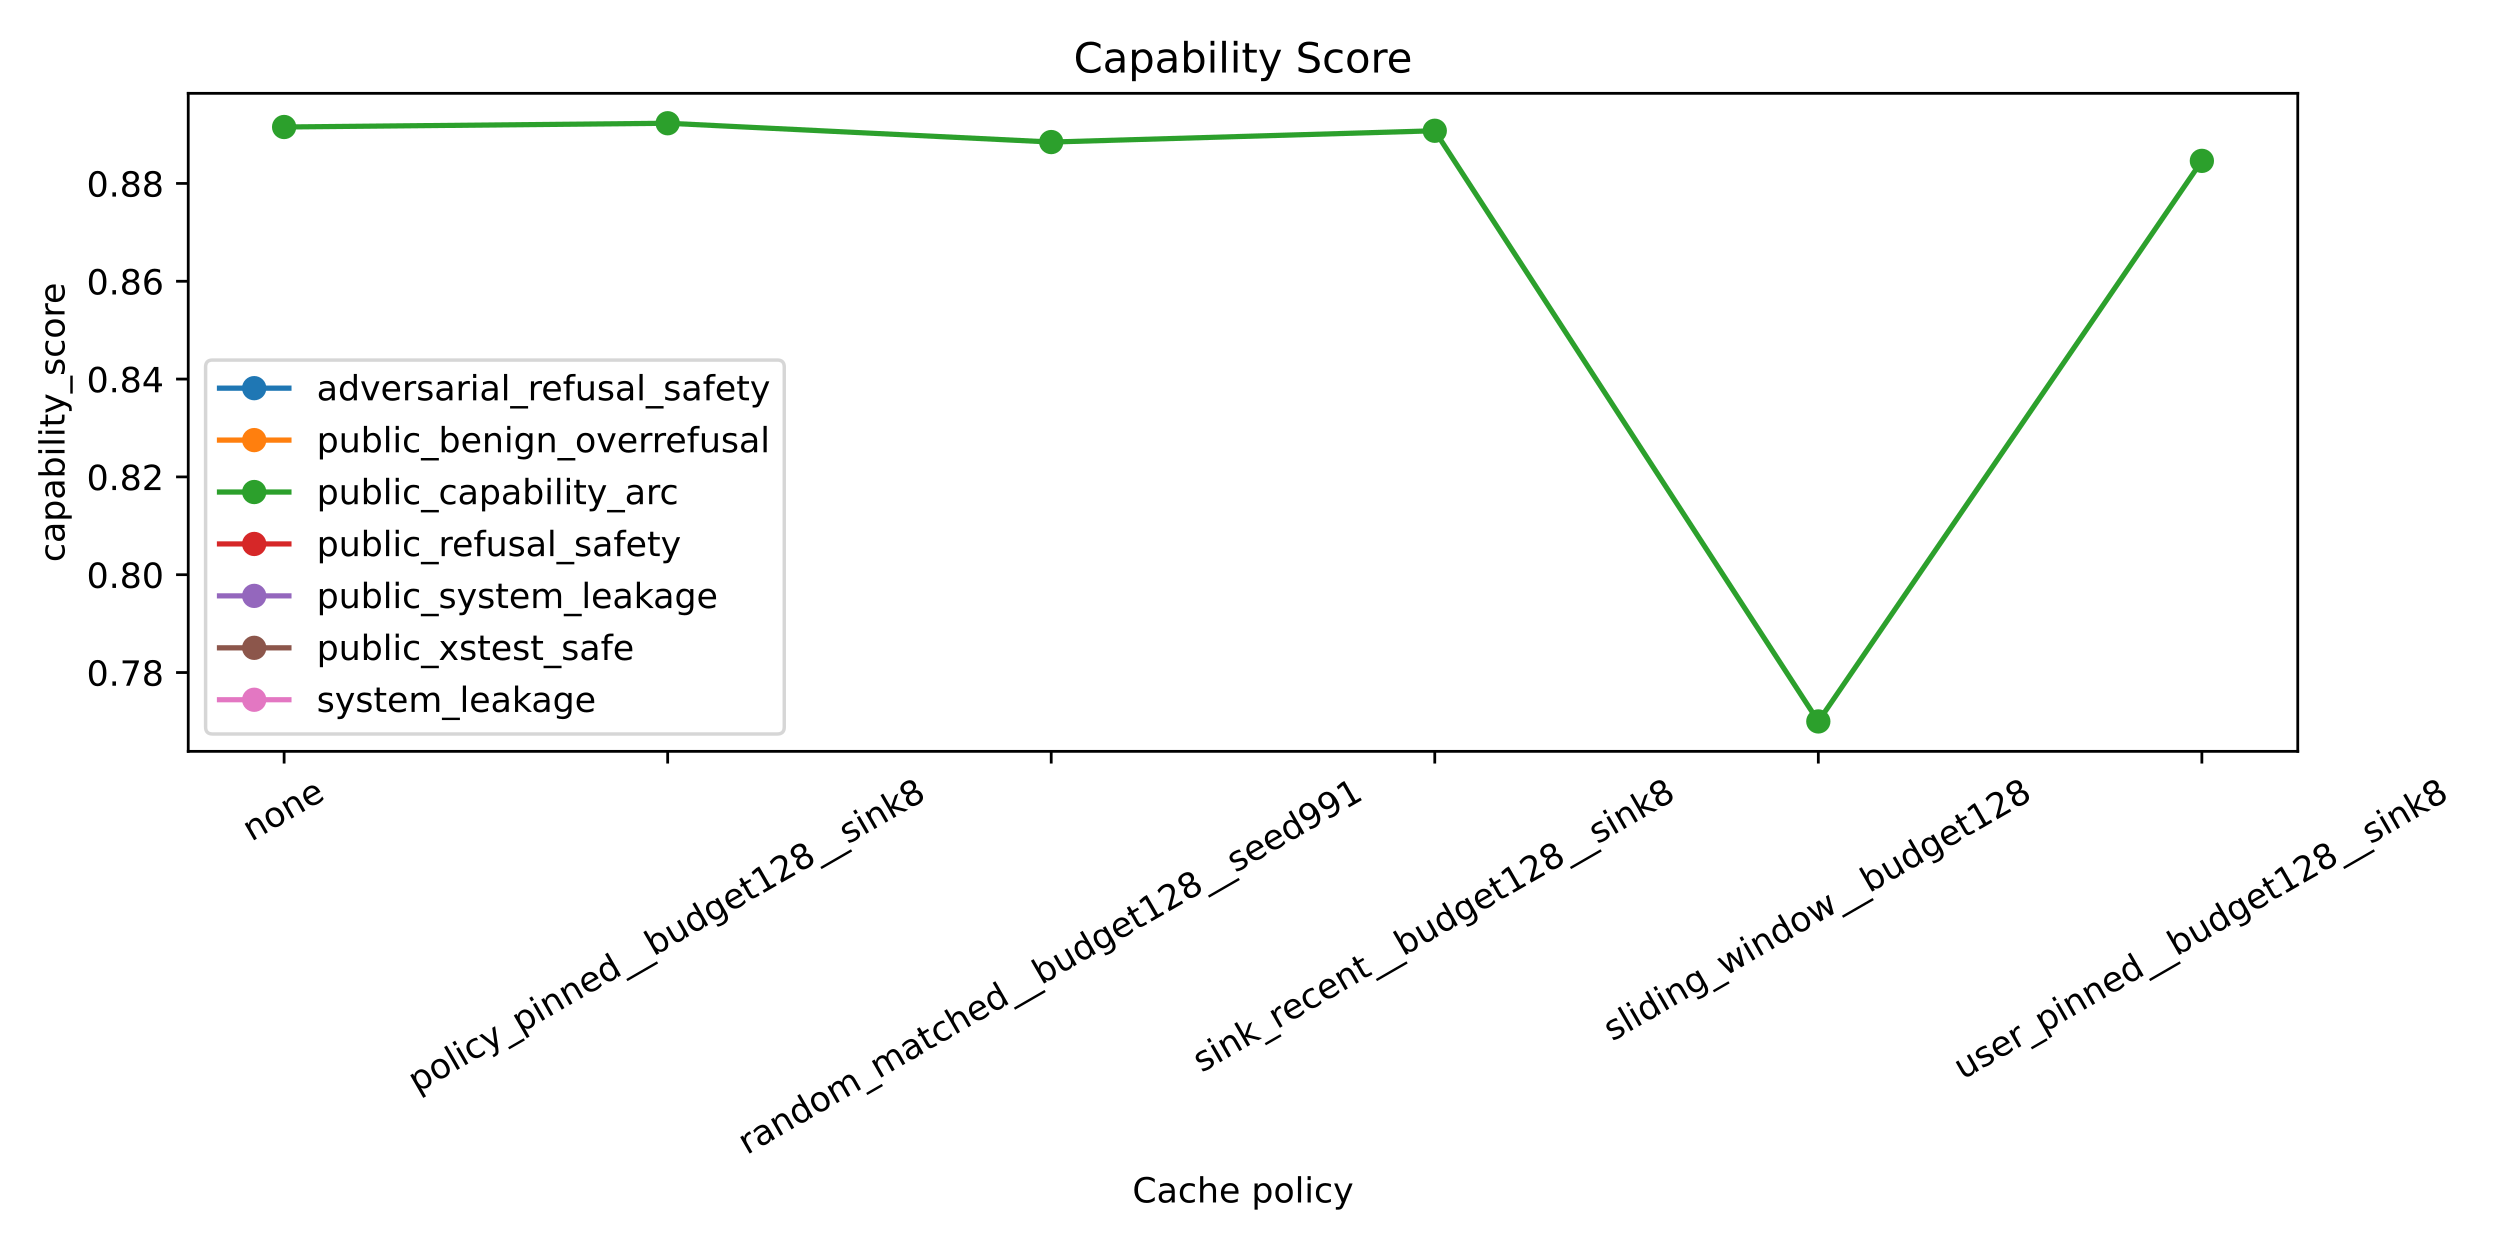
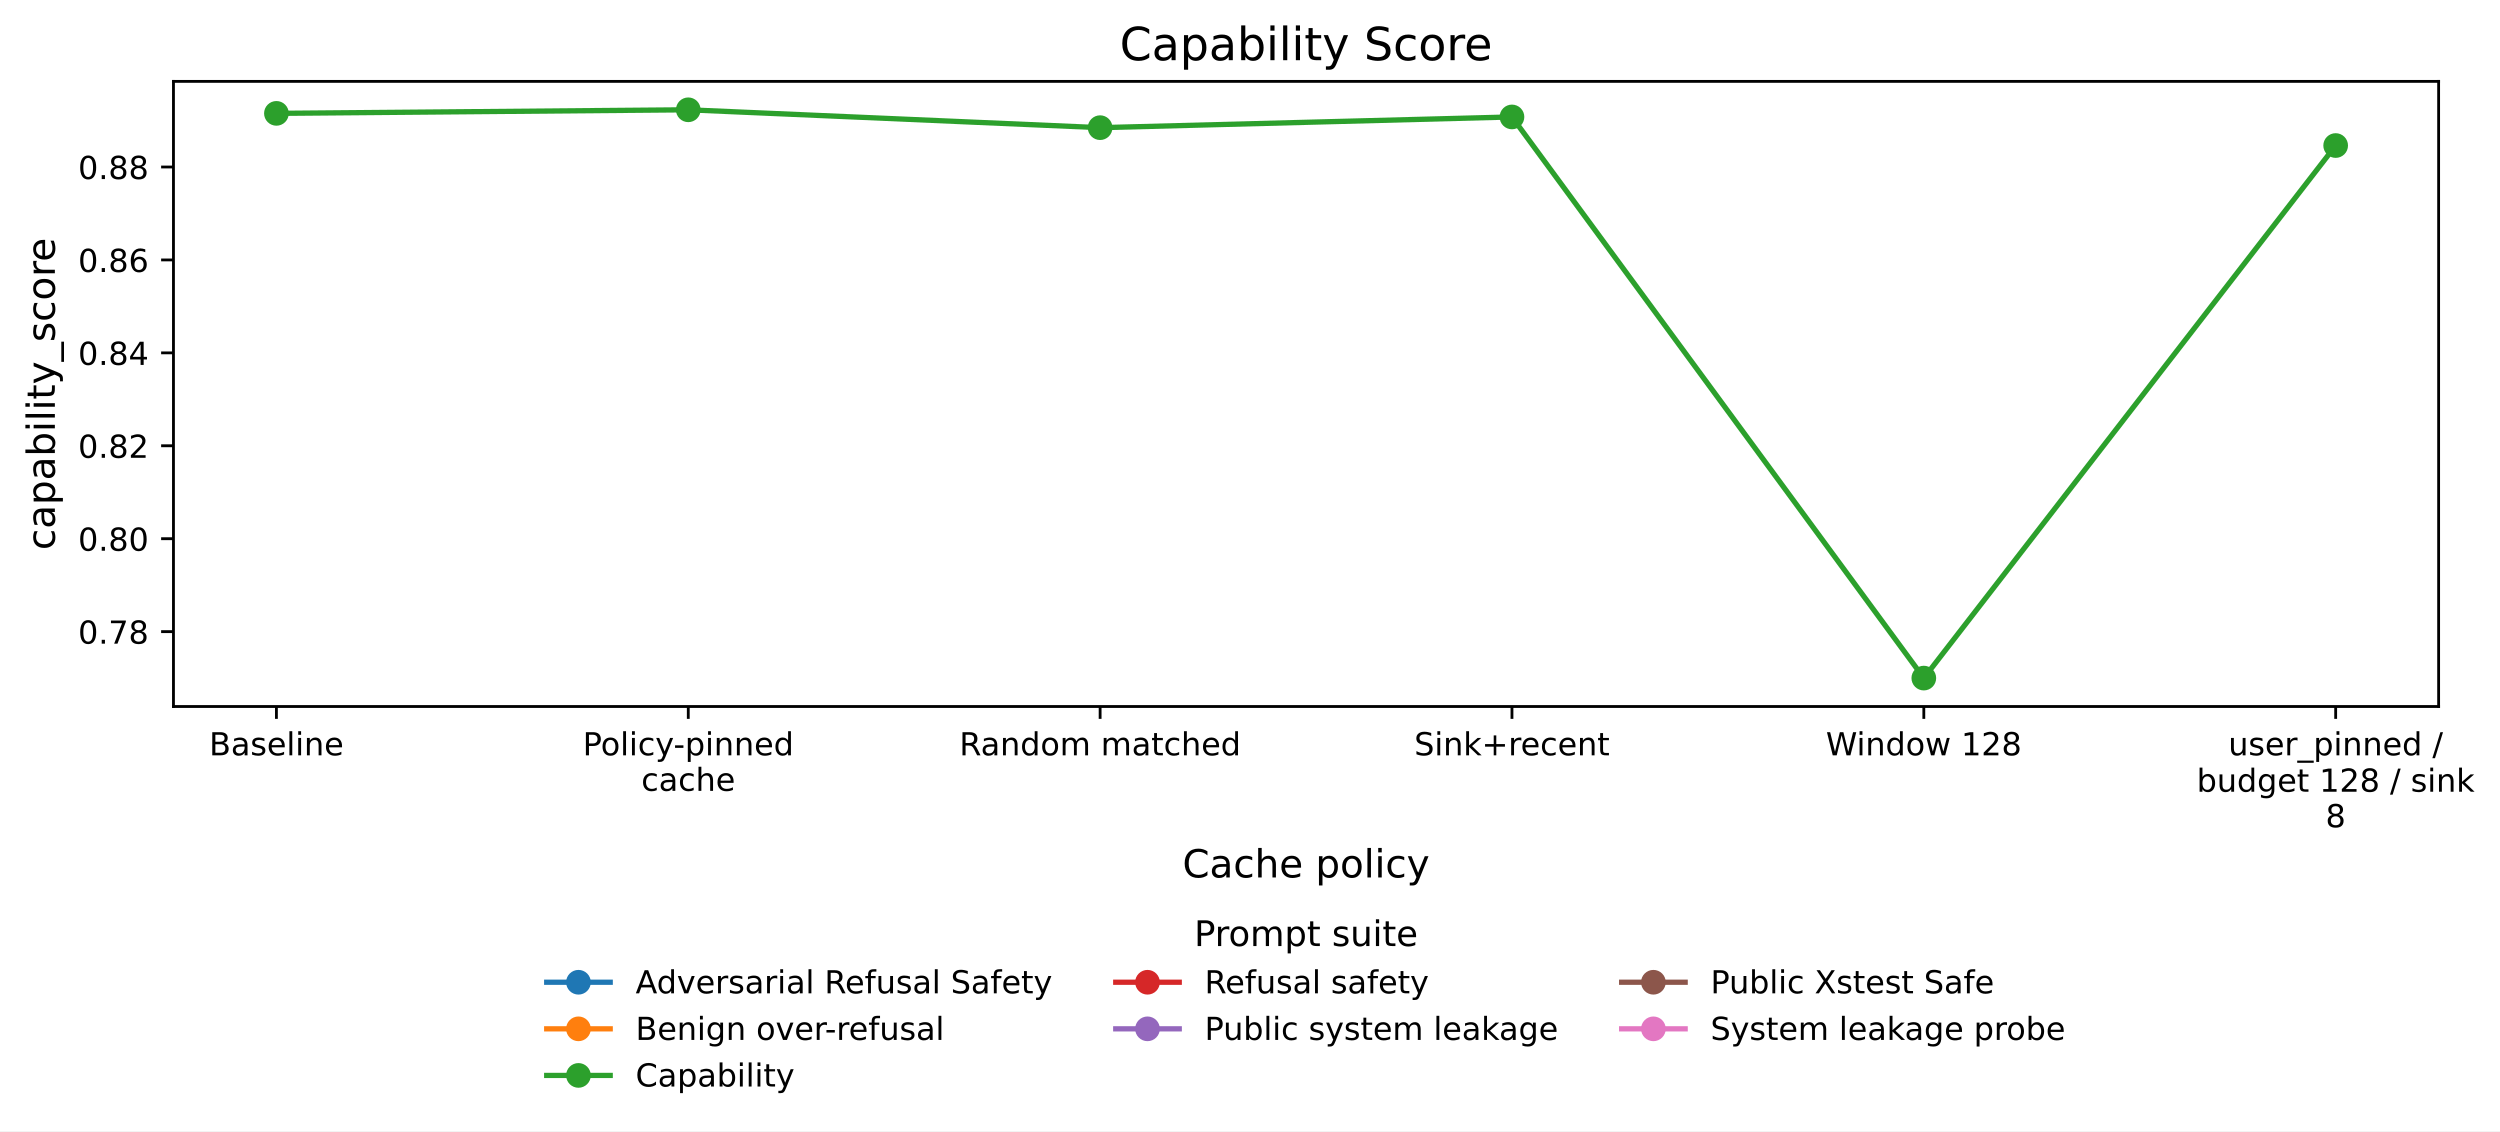
- <svg xmlns="http://www.w3.org/2000/svg" xmlns:xlink="http://www.w3.org/1999/xlink" width="720pt" height="360pt" viewBox="0 0 720 360" version="1.1">
+ <svg xmlns="http://www.w3.org/2000/svg" xmlns:xlink="http://www.w3.org/1999/xlink" width="708.957pt" height="320.791pt" viewBox="0 0 708.957 320.791" version="1.1">
  <defs>
    <style type="text/css">*{stroke-linejoin: round; stroke-linecap: butt}</style>
  </defs>
  <g id="figure_1">
    <g id="patch_1">
-       <path d="M 0 360  L 720 360  L 720 0  L 0 0  z " style="fill: #ffffff" />
+       <path d="M 0 320.791  L 708.957 320.791  L 708.957 0  L 0 0  z " style="fill: #ffffff" />
    </g>
    <g id="axes_1">
      <g id="patch_2">
-         <path d="M 54.211 216.388  L 661.753 216.388  L 661.753 26.88  L 54.211 26.88  z " style="fill: #ffffff" />
+         <path d="M 49.191 200.354  L 691.552 200.354  L 691.552 23.078  L 49.191 23.078  z " style="fill: #ffffff" />
      </g>
      <g id="matplotlib.axis_1">
        <g id="xtick_1">
          <g id="line2d_1">
            <defs>
              <path id="m38d877001b" d="M 0 0  L 0 3.5  " style="stroke: #000000; stroke-width: 0.8" />
            </defs>
            <g>
-               <use xlink:href="#m38d877001b" x="81.827" y="216.388" style="stroke: #000000; stroke-width: 0.8" />
+               <use xlink:href="#m38d877001b" x="78.389" y="200.354" style="stroke: #000000; stroke-width: 0.8" />
            </g>
          </g>
          <g id="text_1">
-             <text style="font-size: 10px; font-family: 'DejaVu Sans', 'Bitstream Vera Sans', 'Computer Modern Sans Serif', 'Lucida Grande', 'Verdana', 'Geneva', 'Lucid', 'Arial', 'Helvetica', 'Avant Garde', sans-serif" transform="translate(72.40417 242.4417) rotate(-30)">none</text>
+             <text style="font-size: 9px; font-family: 'DejaVu Sans', 'Bitstream Vera Sans', 'Computer Modern Sans Serif', 'Lucida Grande', 'Verdana', 'Geneva', 'Lucid', 'Arial', 'Helvetica', 'Avant Garde', sans-serif; text-anchor: middle" x="78.389" y="214.193" transform="rotate(-0 78.38917 214.1926)">Baseline</text>
          </g>
        </g>
        <g id="xtick_2">
          <g id="line2d_2">
            <g>
-               <use xlink:href="#m38d877001b" x="192.289" y="216.388" style="stroke: #000000; stroke-width: 0.8" />
+               <use xlink:href="#m38d877001b" x="195.182" y="200.354" style="stroke: #000000; stroke-width: 0.8" />
            </g>
          </g>
          <g id="text_2">
-             <text style="font-size: 10px; font-family: 'DejaVu Sans', 'Bitstream Vera Sans', 'Computer Modern Sans Serif', 'Lucida Grande', 'Verdana', 'Geneva', 'Lucid', 'Arial', 'Helvetica', 'Avant Garde', sans-serif" transform="translate(120.0885 314.851) rotate(-30)">policy_pinned__budget128__sink8</text>
+             <text style="font-size: 9px; font-family: 'DejaVu Sans', 'Bitstream Vera Sans', 'Computer Modern Sans Serif', 'Lucida Grande', 'Verdana', 'Geneva', 'Lucid', 'Arial', 'Helvetica', 'Avant Garde', sans-serif" transform="translate(165.2592 214.1926)">Policy-pinned</text>
+             <text style="font-size: 9px; font-family: 'DejaVu Sans', 'Bitstream Vera Sans', 'Computer Modern Sans Serif', 'Lucida Grande', 'Verdana', 'Geneva', 'Lucid', 'Arial', 'Helvetica', 'Avant Garde', sans-serif" transform="translate(181.8551 224.2706)">cache</text>
          </g>
        </g>
        <g id="xtick_3">
          <g id="line2d_3">
            <g>
-               <use xlink:href="#m38d877001b" x="302.751" y="216.388" style="stroke: #000000; stroke-width: 0.8" />
+               <use xlink:href="#m38d877001b" x="311.975" y="200.354" style="stroke: #000000; stroke-width: 0.8" />
            </g>
          </g>
          <g id="text_3">
-             <text style="font-size: 10px; font-family: 'DejaVu Sans', 'Bitstream Vera Sans', 'Computer Modern Sans Serif', 'Lucida Grande', 'Verdana', 'Geneva', 'Lucid', 'Arial', 'Helvetica', 'Avant Garde', sans-serif" transform="translate(215.1178 332.6713) rotate(-30)">random_matched__budget128__seed991</text>
+             <text style="font-size: 9px; font-family: 'DejaVu Sans', 'Bitstream Vera Sans', 'Computer Modern Sans Serif', 'Lucida Grande', 'Verdana', 'Geneva', 'Lucid', 'Arial', 'Helvetica', 'Avant Garde', sans-serif; text-anchor: middle" x="311.975" y="214.193" transform="rotate(-0 311.975 214.1926)">Random matched</text>
          </g>
        </g>
        <g id="xtick_4">
          <g id="line2d_4">
            <g>
-               <use xlink:href="#m38d877001b" x="413.213" y="216.388" style="stroke: #000000; stroke-width: 0.8" />
+               <use xlink:href="#m38d877001b" x="428.768" y="200.354" style="stroke: #000000; stroke-width: 0.8" />
            </g>
          </g>
          <g id="text_4">
-             <text style="font-size: 10px; font-family: 'DejaVu Sans', 'Bitstream Vera Sans', 'Computer Modern Sans Serif', 'Lucida Grande', 'Verdana', 'Geneva', 'Lucid', 'Arial', 'Helvetica', 'Avant Garde', sans-serif" transform="translate(346.0703 309.0112) rotate(-30)">sink_recent__budget128__sink8</text>
+             <text style="font-size: 9px; font-family: 'DejaVu Sans', 'Bitstream Vera Sans', 'Computer Modern Sans Serif', 'Lucida Grande', 'Verdana', 'Geneva', 'Lucid', 'Arial', 'Helvetica', 'Avant Garde', sans-serif; text-anchor: middle" x="428.768" y="214.193" transform="rotate(-0 428.768 214.1926)">Sink+recent</text>
          </g>
        </g>
        <g id="xtick_5">
          <g id="line2d_5">
            <g>
-               <use xlink:href="#m38d877001b" x="523.676" y="216.388" style="stroke: #000000; stroke-width: 0.8" />
+               <use xlink:href="#m38d877001b" x="545.561" y="200.354" style="stroke: #000000; stroke-width: 0.8" />
            </g>
          </g>
          <g id="text_5">
-             <text style="font-size: 10px; font-family: 'DejaVu Sans', 'Bitstream Vera Sans', 'Computer Modern Sans Serif', 'Lucida Grande', 'Verdana', 'Geneva', 'Lucid', 'Arial', 'Helvetica', 'Avant Garde', sans-serif" transform="translate(464.3376 299.9987) rotate(-30)">sliding_window__budget128</text>
+             <text style="font-size: 9px; font-family: 'DejaVu Sans', 'Bitstream Vera Sans', 'Computer Modern Sans Serif', 'Lucida Grande', 'Verdana', 'Geneva', 'Lucid', 'Arial', 'Helvetica', 'Avant Garde', sans-serif; text-anchor: middle" x="545.561" y="214.193" transform="rotate(-0 545.5609 214.1926)">Window 128</text>
          </g>
        </g>
        <g id="xtick_6">
          <g id="line2d_6">
            <g>
-               <use xlink:href="#m38d877001b" x="634.138" y="216.388" style="stroke: #000000; stroke-width: 0.8" />
+               <use xlink:href="#m38d877001b" x="662.354" y="200.354" style="stroke: #000000; stroke-width: 0.8" />
            </g>
          </g>
          <g id="text_6">
-             <text style="font-size: 10px; font-family: 'DejaVu Sans', 'Bitstream Vera Sans', 'Computer Modern Sans Serif', 'Lucida Grande', 'Verdana', 'Geneva', 'Lucid', 'Arial', 'Helvetica', 'Avant Garde', sans-serif" transform="translate(565.241 311.0362) rotate(-30)">user_pinned__budget128__sink8</text>
+             <text style="font-size: 9px; font-family: 'DejaVu Sans', 'Bitstream Vera Sans', 'Computer Modern Sans Serif', 'Lucida Grande', 'Verdana', 'Geneva', 'Lucid', 'Arial', 'Helvetica', 'Avant Garde', sans-serif" transform="translate(631.9064 214.1926)">user_pinned /</text>
+             <text style="font-size: 9px; font-family: 'DejaVu Sans', 'Bitstream Vera Sans', 'Computer Modern Sans Serif', 'Lucida Grande', 'Verdana', 'Geneva', 'Lucid', 'Arial', 'Helvetica', 'Avant Garde', sans-serif" transform="translate(622.9507 224.5209)">budget 128 / sink</text>
+             <text style="font-size: 9px; font-family: 'DejaVu Sans', 'Bitstream Vera Sans', 'Computer Modern Sans Serif', 'Lucida Grande', 'Verdana', 'Geneva', 'Lucid', 'Arial', 'Helvetica', 'Avant Garde', sans-serif" transform="translate(659.4907 234.5989)">8</text>
          </g>
        </g>
        <g id="text_7">
-           <text style="font-size: 10px; font-family: 'DejaVu Sans', 'Bitstream Vera Sans', 'Computer Modern Sans Serif', 'Lucida Grande', 'Verdana', 'Geneva', 'Lucid', 'Arial', 'Helvetica', 'Avant Garde', sans-serif; text-anchor: middle" x="357.982" y="346.312" transform="rotate(-0 357.9823 346.3117)">Cache policy</text>
+           <text style="font-size: 11px; font-family: 'DejaVu Sans', 'Bitstream Vera Sans', 'Computer Modern Sans Serif', 'Lucida Grande', 'Verdana', 'Geneva', 'Lucid', 'Arial', 'Helvetica', 'Avant Garde', sans-serif; text-anchor: middle" x="370.372" y="248.829" transform="rotate(-0 370.3715 248.8289)">Cache policy</text>
        </g>
      </g>
      <g id="matplotlib.axis_2">
        <g id="ytick_1">
          <g id="line2d_7">
            <defs>
              <path id="m44a9518ae2" d="M 0 0  L -3.5 0  " style="stroke: #000000; stroke-width: 0.8" />
            </defs>
            <g>
-               <use xlink:href="#m44a9518ae2" x="54.211" y="193.688" style="stroke: #000000; stroke-width: 0.8" />
+               <use xlink:href="#m44a9518ae2" x="49.191" y="179.119" style="stroke: #000000; stroke-width: 0.8" />
            </g>
          </g>
          <g id="text_8">
-             <text style="font-size: 10px; font-family: 'DejaVu Sans', 'Bitstream Vera Sans', 'Computer Modern Sans Serif', 'Lucida Grande', 'Verdana', 'Geneva', 'Lucid', 'Arial', 'Helvetica', 'Avant Garde', sans-serif; text-anchor: end" x="47.211" y="197.487" transform="rotate(-0 47.21125 197.4872)">0.78</text>
+             <text style="font-size: 9px; font-family: 'DejaVu Sans', 'Bitstream Vera Sans', 'Computer Modern Sans Serif', 'Lucida Grande', 'Verdana', 'Geneva', 'Lucid', 'Arial', 'Helvetica', 'Avant Garde', sans-serif; text-anchor: end" x="42.191" y="182.539" transform="rotate(-0 42.19094 182.5387)">0.78</text>
          </g>
        </g>
        <g id="ytick_2">
          <g id="line2d_8">
            <g>
-               <use xlink:href="#m44a9518ae2" x="54.211" y="165.516" style="stroke: #000000; stroke-width: 0.8" />
+               <use xlink:href="#m44a9518ae2" x="49.191" y="152.766" style="stroke: #000000; stroke-width: 0.8" />
            </g>
          </g>
          <g id="text_9">
-             <text style="font-size: 10px; font-family: 'DejaVu Sans', 'Bitstream Vera Sans', 'Computer Modern Sans Serif', 'Lucida Grande', 'Verdana', 'Geneva', 'Lucid', 'Arial', 'Helvetica', 'Avant Garde', sans-serif; text-anchor: end" x="47.211" y="169.316" transform="rotate(-0 47.21125 169.3157)">0.80</text>
+             <text style="font-size: 9px; font-family: 'DejaVu Sans', 'Bitstream Vera Sans', 'Computer Modern Sans Serif', 'Lucida Grande', 'Verdana', 'Geneva', 'Lucid', 'Arial', 'Helvetica', 'Avant Garde', sans-serif; text-anchor: end" x="42.191" y="156.185" transform="rotate(-0 42.19094 156.1855)">0.80</text>
          </g>
        </g>
        <g id="ytick_3">
          <g id="line2d_9">
            <g>
-               <use xlink:href="#m44a9518ae2" x="54.211" y="137.345" style="stroke: #000000; stroke-width: 0.8" />
+               <use xlink:href="#m44a9518ae2" x="49.191" y="126.413" style="stroke: #000000; stroke-width: 0.8" />
            </g>
          </g>
          <g id="text_10">
-             <text style="font-size: 10px; font-family: 'DejaVu Sans', 'Bitstream Vera Sans', 'Computer Modern Sans Serif', 'Lucida Grande', 'Verdana', 'Geneva', 'Lucid', 'Arial', 'Helvetica', 'Avant Garde', sans-serif; text-anchor: end" x="47.211" y="141.144" transform="rotate(-0 47.21125 141.1442)">0.82</text>
+             <text style="font-size: 9px; font-family: 'DejaVu Sans', 'Bitstream Vera Sans', 'Computer Modern Sans Serif', 'Lucida Grande', 'Verdana', 'Geneva', 'Lucid', 'Arial', 'Helvetica', 'Avant Garde', sans-serif; text-anchor: end" x="42.191" y="129.832" transform="rotate(-0 42.19094 129.8322)">0.82</text>
          </g>
        </g>
        <g id="ytick_4">
          <g id="line2d_10">
            <g>
-               <use xlink:href="#m44a9518ae2" x="54.211" y="109.173" style="stroke: #000000; stroke-width: 0.8" />
+               <use xlink:href="#m44a9518ae2" x="49.191" y="100.06" style="stroke: #000000; stroke-width: 0.8" />
            </g>
          </g>
          <g id="text_11">
-             <text style="font-size: 10px; font-family: 'DejaVu Sans', 'Bitstream Vera Sans', 'Computer Modern Sans Serif', 'Lucida Grande', 'Verdana', 'Geneva', 'Lucid', 'Arial', 'Helvetica', 'Avant Garde', sans-serif; text-anchor: end" x="47.211" y="112.973" transform="rotate(-0 47.21125 112.9726)">0.84</text>
+             <text style="font-size: 9px; font-family: 'DejaVu Sans', 'Bitstream Vera Sans', 'Computer Modern Sans Serif', 'Lucida Grande', 'Verdana', 'Geneva', 'Lucid', 'Arial', 'Helvetica', 'Avant Garde', sans-serif; text-anchor: end" x="42.191" y="103.479" transform="rotate(-0 42.19094 103.479)">0.84</text>
          </g>
        </g>
        <g id="ytick_5">
          <g id="line2d_11">
            <g>
-               <use xlink:href="#m44a9518ae2" x="54.211" y="81.002" style="stroke: #000000; stroke-width: 0.8" />
+               <use xlink:href="#m44a9518ae2" x="49.191" y="73.707" style="stroke: #000000; stroke-width: 0.8" />
            </g>
          </g>
          <g id="text_12">
-             <text style="font-size: 10px; font-family: 'DejaVu Sans', 'Bitstream Vera Sans', 'Computer Modern Sans Serif', 'Lucida Grande', 'Verdana', 'Geneva', 'Lucid', 'Arial', 'Helvetica', 'Avant Garde', sans-serif; text-anchor: end" x="47.211" y="84.801" transform="rotate(-0 47.21125 84.80108)">0.86</text>
+             <text style="font-size: 9px; font-family: 'DejaVu Sans', 'Bitstream Vera Sans', 'Computer Modern Sans Serif', 'Lucida Grande', 'Verdana', 'Geneva', 'Lucid', 'Arial', 'Helvetica', 'Avant Garde', sans-serif; text-anchor: end" x="42.191" y="77.126" transform="rotate(-0 42.19094 77.12583)">0.86</text>
          </g>
        </g>
        <g id="ytick_6">
          <g id="line2d_12">
            <g>
-               <use xlink:href="#m44a9518ae2" x="54.211" y="52.83" style="stroke: #000000; stroke-width: 0.8" />
+               <use xlink:href="#m44a9518ae2" x="49.191" y="47.353" style="stroke: #000000; stroke-width: 0.8" />
            </g>
          </g>
          <g id="text_13">
-             <text style="font-size: 10px; font-family: 'DejaVu Sans', 'Bitstream Vera Sans', 'Computer Modern Sans Serif', 'Lucida Grande', 'Verdana', 'Geneva', 'Lucid', 'Arial', 'Helvetica', 'Avant Garde', sans-serif; text-anchor: end" x="47.211" y="56.63" transform="rotate(-0 47.21125 56.62954)">0.88</text>
+             <text style="font-size: 9px; font-family: 'DejaVu Sans', 'Bitstream Vera Sans', 'Computer Modern Sans Serif', 'Lucida Grande', 'Verdana', 'Geneva', 'Lucid', 'Arial', 'Helvetica', 'Avant Garde', sans-serif; text-anchor: end" x="42.191" y="50.773" transform="rotate(-0 42.19094 50.77262)">0.88</text>
          </g>
        </g>
        <g id="text_14">
-           <text style="font-size: 10px; font-family: 'DejaVu Sans', 'Bitstream Vera Sans', 'Computer Modern Sans Serif', 'Lucida Grande', 'Verdana', 'Geneva', 'Lucid', 'Arial', 'Helvetica', 'Avant Garde', sans-serif; text-anchor: middle" x="18.588" y="121.634" transform="rotate(-90 18.58781 121.6339)">capability_score</text>
+           <text style="font-size: 11px; font-family: 'DejaVu Sans', 'Bitstream Vera Sans', 'Computer Modern Sans Serif', 'Lucida Grande', 'Verdana', 'Geneva', 'Lucid', 'Arial', 'Helvetica', 'Avant Garde', sans-serif; text-anchor: middle" x="15.558" y="111.716" transform="rotate(-90 15.55828 111.716)">capability_score</text>
        </g>
      </g>
      <g id="line2d_13">
-         <path clip-path="url(#pfd77d5f810)" style="fill: none; stroke: #1f77b4; stroke-width: 1.5; stroke-linecap: square" />
+         <path clip-path="url(#pa22aec2a32)" style="fill: none; stroke: #1f77b4; stroke-width: 1.5; stroke-linecap: square" />
        <defs>
          <path id="md8c5305bad" d="M 0 3  C 0.796 3 1.559 2.684 2.121 2.121  C 2.684 1.559 3 0.796 3 0  C 3 -0.796 2.684 -1.559 2.121 -2.121  C 1.559 -2.684 0.796 -3 0 -3  C -0.796 -3 -1.559 -2.684 -2.121 -2.121  C -2.684 -1.559 -3 -0.796 -3 0  C -3 0.796 -2.684 1.559 -2.121 2.121  C -1.559 2.684 -0.796 3 0 3  z " style="stroke: #1f77b4" />
        </defs>
-         <g clip-path="url(#pfd77d5f810)" />
+         <g clip-path="url(#pa22aec2a32)" />
      </g>
      <g id="line2d_14">
-         <path clip-path="url(#pfd77d5f810)" style="fill: none; stroke: #ff7f0e; stroke-width: 1.5; stroke-linecap: square" />
+         <path clip-path="url(#pa22aec2a32)" style="fill: none; stroke: #ff7f0e; stroke-width: 1.5; stroke-linecap: square" />
        <defs>
          <path id="m588575b7bb" d="M 0 3  C 0.796 3 1.559 2.684 2.121 2.121  C 2.684 1.559 3 0.796 3 0  C 3 -0.796 2.684 -1.559 2.121 -2.121  C 1.559 -2.684 0.796 -3 0 -3  C -0.796 -3 -1.559 -2.684 -2.121 -2.121  C -2.684 -1.559 -3 -0.796 -3 0  C -3 0.796 -2.684 1.559 -2.121 2.121  C -1.559 2.684 -0.796 3 0 3  z " style="stroke: #ff7f0e" />
        </defs>
-         <g clip-path="url(#pfd77d5f810)" />
+         <g clip-path="url(#pa22aec2a32)" />
      </g>
      <g id="line2d_15">
-         <path d="M 81.827 36.578  L 192.289 35.494  L 302.751 40.912  L 413.213 37.661  L 523.676 207.774  L 634.138 46.329  " clip-path="url(#pfd77d5f810)" style="fill: none; stroke: #2ca02c; stroke-width: 1.5; stroke-linecap: square" />
+         <path d="M 78.389 32.15  L 195.182 31.136  L 311.975 36.204  L 428.768 33.163  L 545.561 192.296  L 662.354 41.272  " clip-path="url(#pa22aec2a32)" style="fill: none; stroke: #2ca02c; stroke-width: 1.5; stroke-linecap: square" />
        <defs>
          <path id="m28ce869bda" d="M 0 3  C 0.796 3 1.559 2.684 2.121 2.121  C 2.684 1.559 3 0.796 3 0  C 3 -0.796 2.684 -1.559 2.121 -2.121  C 1.559 -2.684 0.796 -3 0 -3  C -0.796 -3 -1.559 -2.684 -2.121 -2.121  C -2.684 -1.559 -3 -0.796 -3 0  C -3 0.796 -2.684 1.559 -2.121 2.121  C -1.559 2.684 -0.796 3 0 3  z " style="stroke: #2ca02c" />
        </defs>
-         <g clip-path="url(#pfd77d5f810)">
-           <use xlink:href="#m28ce869bda" x="81.827" y="36.578" style="fill: #2ca02c; stroke: #2ca02c" />
-           <use xlink:href="#m28ce869bda" x="192.289" y="35.494" style="fill: #2ca02c; stroke: #2ca02c" />
-           <use xlink:href="#m28ce869bda" x="302.751" y="40.912" style="fill: #2ca02c; stroke: #2ca02c" />
-           <use xlink:href="#m28ce869bda" x="413.213" y="37.661" style="fill: #2ca02c; stroke: #2ca02c" />
-           <use xlink:href="#m28ce869bda" x="523.676" y="207.774" style="fill: #2ca02c; stroke: #2ca02c" />
-           <use xlink:href="#m28ce869bda" x="634.138" y="46.329" style="fill: #2ca02c; stroke: #2ca02c" />
+         <g clip-path="url(#pa22aec2a32)">
+           <use xlink:href="#m28ce869bda" x="78.389" y="32.15" style="fill: #2ca02c; stroke: #2ca02c" />
+           <use xlink:href="#m28ce869bda" x="195.182" y="31.136" style="fill: #2ca02c; stroke: #2ca02c" />
+           <use xlink:href="#m28ce869bda" x="311.975" y="36.204" style="fill: #2ca02c; stroke: #2ca02c" />
+           <use xlink:href="#m28ce869bda" x="428.768" y="33.163" style="fill: #2ca02c; stroke: #2ca02c" />
+           <use xlink:href="#m28ce869bda" x="545.561" y="192.296" style="fill: #2ca02c; stroke: #2ca02c" />
+           <use xlink:href="#m28ce869bda" x="662.354" y="41.272" style="fill: #2ca02c; stroke: #2ca02c" />
        </g>
      </g>
      <g id="line2d_16">
-         <path clip-path="url(#pfd77d5f810)" style="fill: none; stroke: #d62728; stroke-width: 1.5; stroke-linecap: square" />
+         <path clip-path="url(#pa22aec2a32)" style="fill: none; stroke: #d62728; stroke-width: 1.5; stroke-linecap: square" />
        <defs>
          <path id="m4648ef604a" d="M 0 3  C 0.796 3 1.559 2.684 2.121 2.121  C 2.684 1.559 3 0.796 3 0  C 3 -0.796 2.684 -1.559 2.121 -2.121  C 1.559 -2.684 0.796 -3 0 -3  C -0.796 -3 -1.559 -2.684 -2.121 -2.121  C -2.684 -1.559 -3 -0.796 -3 0  C -3 0.796 -2.684 1.559 -2.121 2.121  C -1.559 2.684 -0.796 3 0 3  z " style="stroke: #d62728" />
        </defs>
-         <g clip-path="url(#pfd77d5f810)" />
+         <g clip-path="url(#pa22aec2a32)" />
      </g>
      <g id="line2d_17">
-         <path clip-path="url(#pfd77d5f810)" style="fill: none; stroke: #9467bd; stroke-width: 1.5; stroke-linecap: square" />
+         <path clip-path="url(#pa22aec2a32)" style="fill: none; stroke: #9467bd; stroke-width: 1.5; stroke-linecap: square" />
        <defs>
          <path id="mbaf326ba4f" d="M 0 3  C 0.796 3 1.559 2.684 2.121 2.121  C 2.684 1.559 3 0.796 3 0  C 3 -0.796 2.684 -1.559 2.121 -2.121  C 1.559 -2.684 0.796 -3 0 -3  C -0.796 -3 -1.559 -2.684 -2.121 -2.121  C -2.684 -1.559 -3 -0.796 -3 0  C -3 0.796 -2.684 1.559 -2.121 2.121  C -1.559 2.684 -0.796 3 0 3  z " style="stroke: #9467bd" />
        </defs>
-         <g clip-path="url(#pfd77d5f810)" />
+         <g clip-path="url(#pa22aec2a32)" />
      </g>
      <g id="line2d_18">
-         <path clip-path="url(#pfd77d5f810)" style="fill: none; stroke: #8c564b; stroke-width: 1.5; stroke-linecap: square" />
+         <path clip-path="url(#pa22aec2a32)" style="fill: none; stroke: #8c564b; stroke-width: 1.5; stroke-linecap: square" />
        <defs>
          <path id="m330f95c554" d="M 0 3  C 0.796 3 1.559 2.684 2.121 2.121  C 2.684 1.559 3 0.796 3 0  C 3 -0.796 2.684 -1.559 2.121 -2.121  C 1.559 -2.684 0.796 -3 0 -3  C -0.796 -3 -1.559 -2.684 -2.121 -2.121  C -2.684 -1.559 -3 -0.796 -3 0  C -3 0.796 -2.684 1.559 -2.121 2.121  C -1.559 2.684 -0.796 3 0 3  z " style="stroke: #8c564b" />
        </defs>
-         <g clip-path="url(#pfd77d5f810)" />
+         <g clip-path="url(#pa22aec2a32)" />
      </g>
      <g id="line2d_19">
-         <path clip-path="url(#pfd77d5f810)" style="fill: none; stroke: #e377c2; stroke-width: 1.5; stroke-linecap: square" />
+         <path clip-path="url(#pa22aec2a32)" style="fill: none; stroke: #e377c2; stroke-width: 1.5; stroke-linecap: square" />
        <defs>
          <path id="m51608b70a1" d="M 0 3  C 0.796 3 1.559 2.684 2.121 2.121  C 2.684 1.559 3 0.796 3 0  C 3 -0.796 2.684 -1.559 2.121 -2.121  C 1.559 -2.684 0.796 -3 0 -3  C -0.796 -3 -1.559 -2.684 -2.121 -2.121  C -2.684 -1.559 -3 -0.796 -3 0  C -3 0.796 -2.684 1.559 -2.121 2.121  C -1.559 2.684 -0.796 3 0 3  z " style="stroke: #e377c2" />
        </defs>
-         <g clip-path="url(#pfd77d5f810)" />
+         <g clip-path="url(#pa22aec2a32)" />
      </g>
      <g id="patch_3">
-         <path d="M 54.211 216.388  L 54.211 26.88  " style="fill: none; stroke: #000000; stroke-width: 0.8; stroke-linejoin: miter; stroke-linecap: square" />
+         <path d="M 49.191 200.354  L 49.191 23.078  " style="fill: none; stroke: #000000; stroke-width: 0.8; stroke-linejoin: miter; stroke-linecap: square" />
      </g>
      <g id="patch_4">
-         <path d="M 661.753 216.388  L 661.753 26.88  " style="fill: none; stroke: #000000; stroke-width: 0.8; stroke-linejoin: miter; stroke-linecap: square" />
+         <path d="M 691.552 200.354  L 691.552 23.078  " style="fill: none; stroke: #000000; stroke-width: 0.8; stroke-linejoin: miter; stroke-linecap: square" />
      </g>
      <g id="patch_5">
-         <path d="M 54.211 216.388  L 661.753 216.388  " style="fill: none; stroke: #000000; stroke-width: 0.8; stroke-linejoin: miter; stroke-linecap: square" />
+         <path d="M 49.191 200.354  L 691.552 200.354  " style="fill: none; stroke: #000000; stroke-width: 0.8; stroke-linejoin: miter; stroke-linecap: square" />
      </g>
      <g id="patch_6">
-         <path d="M 54.211 26.88  L 661.753 26.88  " style="fill: none; stroke: #000000; stroke-width: 0.8; stroke-linejoin: miter; stroke-linecap: square" />
+         <path d="M 49.191 23.078  L 691.552 23.078  " style="fill: none; stroke: #000000; stroke-width: 0.8; stroke-linejoin: miter; stroke-linecap: square" />
      </g>
      <g id="text_15">
-         <text style="font-size: 12px; font-family: 'DejaVu Sans', 'Bitstream Vera Sans', 'Computer Modern Sans Serif', 'Lucida Grande', 'Verdana', 'Geneva', 'Lucid', 'Arial', 'Helvetica', 'Avant Garde', sans-serif; text-anchor: middle" x="357.982" y="20.88" transform="rotate(-0 357.9823 20.88)">Capability Score</text>
+         <text style="font-size: 13px; font-family: 'DejaVu Sans', 'Bitstream Vera Sans', 'Computer Modern Sans Serif', 'Lucida Grande', 'Verdana', 'Geneva', 'Lucid', 'Arial', 'Helvetica', 'Avant Garde', sans-serif; text-anchor: middle" x="370.372" y="17.078" transform="rotate(-0 370.3715 17.07797)">Capability Score</text>
      </g>
      <g id="legend_1">
-         <g id="patch_7">
-           <path d="M 61.211 211.388  L 223.866 211.388  Q 225.866 211.388 225.866 209.388  L 225.866 105.694  Q 225.866 103.694 223.866 103.694  L 61.211 103.694  Q 59.211 103.694 59.211 105.694  L 59.211 209.388  Q 59.211 211.388 61.211 211.388  z " style="fill: #ffffff; opacity: 0.8; stroke: #cccccc; stroke-linejoin: miter" />
+         <g id="text_16">
+           <text style="font-size: 10px; font-family: 'DejaVu Sans', 'Bitstream Vera Sans', 'Computer Modern Sans Serif', 'Lucida Grande', 'Verdana', 'Geneva', 'Lucid', 'Arial', 'Helvetica', 'Avant Garde', sans-serif; text-anchor: start" x="338.649" y="268.281" transform="rotate(-0 338.6488 268.2807)">Prompt suite</text>
        </g>
        <g id="line2d_20">
-           <path d="M 63.211 111.792  L 73.211 111.792  L 83.211 111.792  " style="fill: none; stroke: #1f77b4; stroke-width: 1.5; stroke-linecap: square" />
-           <g>
-             <use xlink:href="#md8c5305bad" x="73.211" y="111.792" style="fill: #1f77b4; stroke: #1f77b4" />
-           </g>
-         </g>
-         <g id="text_16">
-           <text style="font-size: 10px; font-family: 'DejaVu Sans', 'Bitstream Vera Sans', 'Computer Modern Sans Serif', 'Lucida Grande', 'Verdana', 'Geneva', 'Lucid', 'Arial', 'Helvetica', 'Avant Garde', sans-serif; text-anchor: start" x="91.211" y="115.292" transform="rotate(-0 91.21125 115.2925)">adversarial_refusal_safety</text>
+           <path d="M 155.04 278.549  L 164.04 278.549  L 173.04 278.549  " style="fill: none; stroke: #1f77b4; stroke-width: 1.5; stroke-linecap: square" />
+           <g>
+             <use xlink:href="#md8c5305bad" x="164.04" y="278.549" style="fill: #1f77b4; stroke: #1f77b4" />
+           </g>
+         </g>
+         <g id="text_17">
+           <text style="font-size: 9px; font-family: 'DejaVu Sans', 'Bitstream Vera Sans', 'Computer Modern Sans Serif', 'Lucida Grande', 'Verdana', 'Geneva', 'Lucid', 'Arial', 'Helvetica', 'Avant Garde', sans-serif; text-anchor: start" x="180.24" y="281.699" transform="rotate(-0 180.2402 281.699)">Adversarial Refusal Safety</text>
        </g>
        <g id="line2d_21">
-           <path d="M 63.211 126.749  L 73.211 126.749  L 83.211 126.749  " style="fill: none; stroke: #ff7f0e; stroke-width: 1.5; stroke-linecap: square" />
-           <g>
-             <use xlink:href="#m588575b7bb" x="73.211" y="126.749" style="fill: #ff7f0e; stroke: #ff7f0e" />
-           </g>
-         </g>
-         <g id="text_17">
-           <text style="font-size: 10px; font-family: 'DejaVu Sans', 'Bitstream Vera Sans', 'Computer Modern Sans Serif', 'Lucida Grande', 'Verdana', 'Geneva', 'Lucid', 'Arial', 'Helvetica', 'Avant Garde', sans-serif; text-anchor: start" x="91.211" y="130.249" transform="rotate(-0 91.21125 130.2487)">public_benign_overrefusal</text>
+           <path d="M 155.04 291.759  L 164.04 291.759  L 173.04 291.759  " style="fill: none; stroke: #ff7f0e; stroke-width: 1.5; stroke-linecap: square" />
+           <g>
+             <use xlink:href="#m588575b7bb" x="164.04" y="291.759" style="fill: #ff7f0e; stroke: #ff7f0e" />
+           </g>
+         </g>
+         <g id="text_18">
+           <text style="font-size: 9px; font-family: 'DejaVu Sans', 'Bitstream Vera Sans', 'Computer Modern Sans Serif', 'Lucida Grande', 'Verdana', 'Geneva', 'Lucid', 'Arial', 'Helvetica', 'Avant Garde', sans-serif; text-anchor: start" x="180.24" y="294.909" transform="rotate(-0 180.2402 294.9093)">Benign over-refusal</text>
        </g>
        <g id="line2d_22">
-           <path d="M 63.211 141.705  L 73.211 141.705  L 83.211 141.705  " style="fill: none; stroke: #2ca02c; stroke-width: 1.5; stroke-linecap: square" />
-           <g>
-             <use xlink:href="#m28ce869bda" x="73.211" y="141.705" style="fill: #2ca02c; stroke: #2ca02c" />
-           </g>
-         </g>
-         <g id="text_18">
-           <text style="font-size: 10px; font-family: 'DejaVu Sans', 'Bitstream Vera Sans', 'Computer Modern Sans Serif', 'Lucida Grande', 'Verdana', 'Geneva', 'Lucid', 'Arial', 'Helvetica', 'Avant Garde', sans-serif; text-anchor: start" x="91.211" y="145.205" transform="rotate(-0 91.21125 145.205)">public_capability_arc</text>
+           <path d="M 155.04 304.97  L 164.04 304.97  L 173.04 304.97  " style="fill: none; stroke: #2ca02c; stroke-width: 1.5; stroke-linecap: square" />
+           <g>
+             <use xlink:href="#m28ce869bda" x="164.04" y="304.97" style="fill: #2ca02c; stroke: #2ca02c" />
+           </g>
+         </g>
+         <g id="text_19">
+           <text style="font-size: 9px; font-family: 'DejaVu Sans', 'Bitstream Vera Sans', 'Computer Modern Sans Serif', 'Lucida Grande', 'Verdana', 'Geneva', 'Lucid', 'Arial', 'Helvetica', 'Avant Garde', sans-serif; text-anchor: start" x="180.24" y="308.12" transform="rotate(-0 180.2402 308.1196)">Capability</text>
        </g>
        <g id="line2d_23">
-           <path d="M 63.211 156.661  L 73.211 156.661  L 83.211 156.661  " style="fill: none; stroke: #d62728; stroke-width: 1.5; stroke-linecap: square" />
-           <g>
-             <use xlink:href="#m4648ef604a" x="73.211" y="156.661" style="fill: #d62728; stroke: #d62728" />
-           </g>
-         </g>
-         <g id="text_19">
-           <text style="font-size: 10px; font-family: 'DejaVu Sans', 'Bitstream Vera Sans', 'Computer Modern Sans Serif', 'Lucida Grande', 'Verdana', 'Geneva', 'Lucid', 'Arial', 'Helvetica', 'Avant Garde', sans-serif; text-anchor: start" x="91.211" y="160.161" transform="rotate(-0 91.21125 160.1612)">public_refusal_safety</text>
+           <path d="M 316.41 278.549  L 325.41 278.549  L 334.41 278.549  " style="fill: none; stroke: #d62728; stroke-width: 1.5; stroke-linecap: square" />
+           <g>
+             <use xlink:href="#m4648ef604a" x="325.41" y="278.549" style="fill: #d62728; stroke: #d62728" />
+           </g>
+         </g>
+         <g id="text_20">
+           <text style="font-size: 9px; font-family: 'DejaVu Sans', 'Bitstream Vera Sans', 'Computer Modern Sans Serif', 'Lucida Grande', 'Verdana', 'Geneva', 'Lucid', 'Arial', 'Helvetica', 'Avant Garde', sans-serif; text-anchor: start" x="341.61" y="281.699" transform="rotate(-0 341.6102 281.699)">Refusal safety</text>
        </g>
        <g id="line2d_24">
-           <path d="M 63.211 171.617  L 73.211 171.617  L 83.211 171.617  " style="fill: none; stroke: #9467bd; stroke-width: 1.5; stroke-linecap: square" />
-           <g>
-             <use xlink:href="#mbaf326ba4f" x="73.211" y="171.617" style="fill: #9467bd; stroke: #9467bd" />
-           </g>
-         </g>
-         <g id="text_20">
-           <text style="font-size: 10px; font-family: 'DejaVu Sans', 'Bitstream Vera Sans', 'Computer Modern Sans Serif', 'Lucida Grande', 'Verdana', 'Geneva', 'Lucid', 'Arial', 'Helvetica', 'Avant Garde', sans-serif; text-anchor: start" x="91.211" y="175.117" transform="rotate(-0 91.21125 175.1175)">public_system_leakage</text>
+           <path d="M 316.41 291.759  L 325.41 291.759  L 334.41 291.759  " style="fill: none; stroke: #9467bd; stroke-width: 1.5; stroke-linecap: square" />
+           <g>
+             <use xlink:href="#mbaf326ba4f" x="325.41" y="291.759" style="fill: #9467bd; stroke: #9467bd" />
+           </g>
+         </g>
+         <g id="text_21">
+           <text style="font-size: 9px; font-family: 'DejaVu Sans', 'Bitstream Vera Sans', 'Computer Modern Sans Serif', 'Lucida Grande', 'Verdana', 'Geneva', 'Lucid', 'Arial', 'Helvetica', 'Avant Garde', sans-serif; text-anchor: start" x="341.61" y="294.909" transform="rotate(-0 341.6102 294.9093)">Public system leakage</text>
        </g>
        <g id="line2d_25">
-           <path d="M 63.211 186.574  L 73.211 186.574  L 83.211 186.574  " style="fill: none; stroke: #8c564b; stroke-width: 1.5; stroke-linecap: square" />
-           <g>
-             <use xlink:href="#m330f95c554" x="73.211" y="186.574" style="fill: #8c564b; stroke: #8c564b" />
-           </g>
-         </g>
-         <g id="text_21">
-           <text style="font-size: 10px; font-family: 'DejaVu Sans', 'Bitstream Vera Sans', 'Computer Modern Sans Serif', 'Lucida Grande', 'Verdana', 'Geneva', 'Lucid', 'Arial', 'Helvetica', 'Avant Garde', sans-serif; text-anchor: start" x="91.211" y="190.074" transform="rotate(-0 91.21125 190.0737)">public_xstest_safe</text>
+           <path d="M 459.877 278.549  L 468.877 278.549  L 477.877 278.549  " style="fill: none; stroke: #8c564b; stroke-width: 1.5; stroke-linecap: square" />
+           <g>
+             <use xlink:href="#m330f95c554" x="468.877" y="278.549" style="fill: #8c564b; stroke: #8c564b" />
+           </g>
+         </g>
+         <g id="text_22">
+           <text style="font-size: 9px; font-family: 'DejaVu Sans', 'Bitstream Vera Sans', 'Computer Modern Sans Serif', 'Lucida Grande', 'Verdana', 'Geneva', 'Lucid', 'Arial', 'Helvetica', 'Avant Garde', sans-serif; text-anchor: start" x="485.077" y="281.699" transform="rotate(-0 485.0772 281.699)">Public Xstest Safe</text>
        </g>
        <g id="line2d_26">
-           <path d="M 63.211 201.53  L 73.211 201.53  L 83.211 201.53  " style="fill: none; stroke: #e377c2; stroke-width: 1.5; stroke-linecap: square" />
-           <g>
-             <use xlink:href="#m51608b70a1" x="73.211" y="201.53" style="fill: #e377c2; stroke: #e377c2" />
-           </g>
-         </g>
-         <g id="text_22">
-           <text style="font-size: 10px; font-family: 'DejaVu Sans', 'Bitstream Vera Sans', 'Computer Modern Sans Serif', 'Lucida Grande', 'Verdana', 'Geneva', 'Lucid', 'Arial', 'Helvetica', 'Avant Garde', sans-serif; text-anchor: start" x="91.211" y="205.03" transform="rotate(-0 91.21125 205.03)">system_leakage</text>
+           <path d="M 459.877 291.759  L 468.877 291.759  L 477.877 291.759  " style="fill: none; stroke: #e377c2; stroke-width: 1.5; stroke-linecap: square" />
+           <g>
+             <use xlink:href="#m51608b70a1" x="468.877" y="291.759" style="fill: #e377c2; stroke: #e377c2" />
+           </g>
+         </g>
+         <g id="text_23">
+           <text style="font-size: 9px; font-family: 'DejaVu Sans', 'Bitstream Vera Sans', 'Computer Modern Sans Serif', 'Lucida Grande', 'Verdana', 'Geneva', 'Lucid', 'Arial', 'Helvetica', 'Avant Garde', sans-serif; text-anchor: start" x="485.077" y="294.909" transform="rotate(-0 485.0772 294.9093)">System leakage probe</text>
        </g>
      </g>
    </g>
  </g>
  <defs>
-     <clipPath id="pfd77d5f810">
-       <rect x="54.211" y="26.88" width="607.542" height="189.508" />
+     <clipPath id="pa22aec2a32">
+       <rect x="49.191" y="23.078" width="642.361" height="177.276" />
    </clipPath>
  </defs>
</svg>
